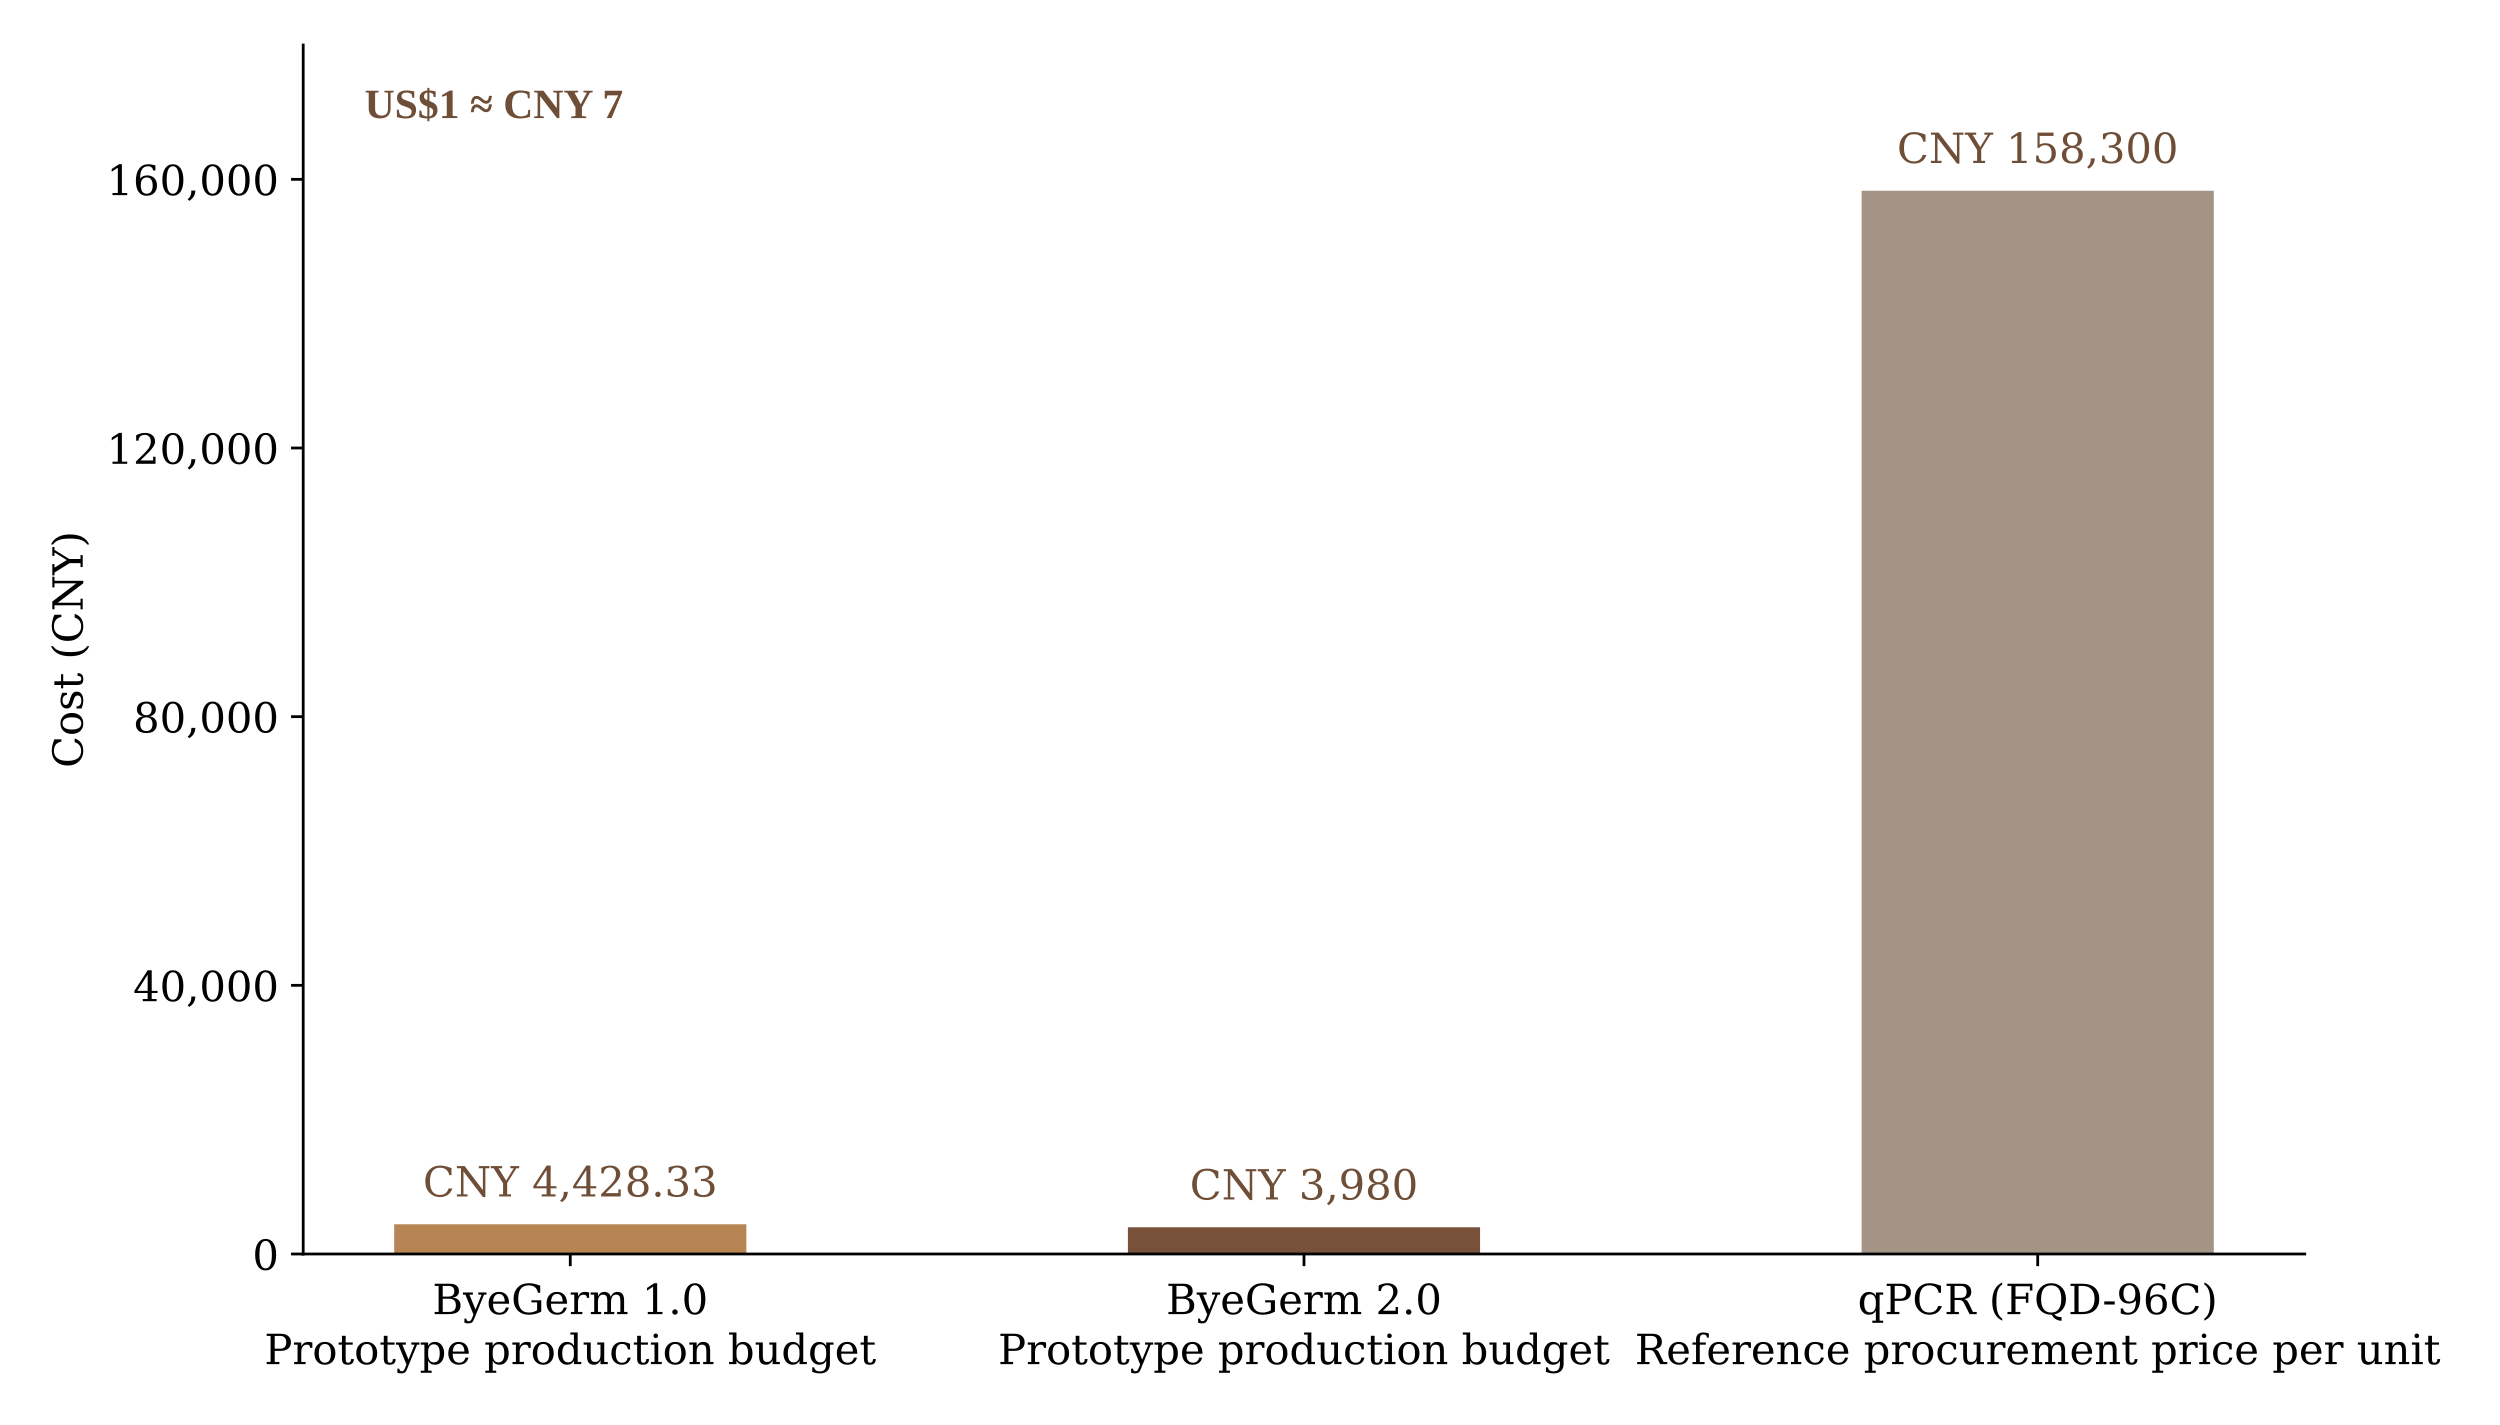
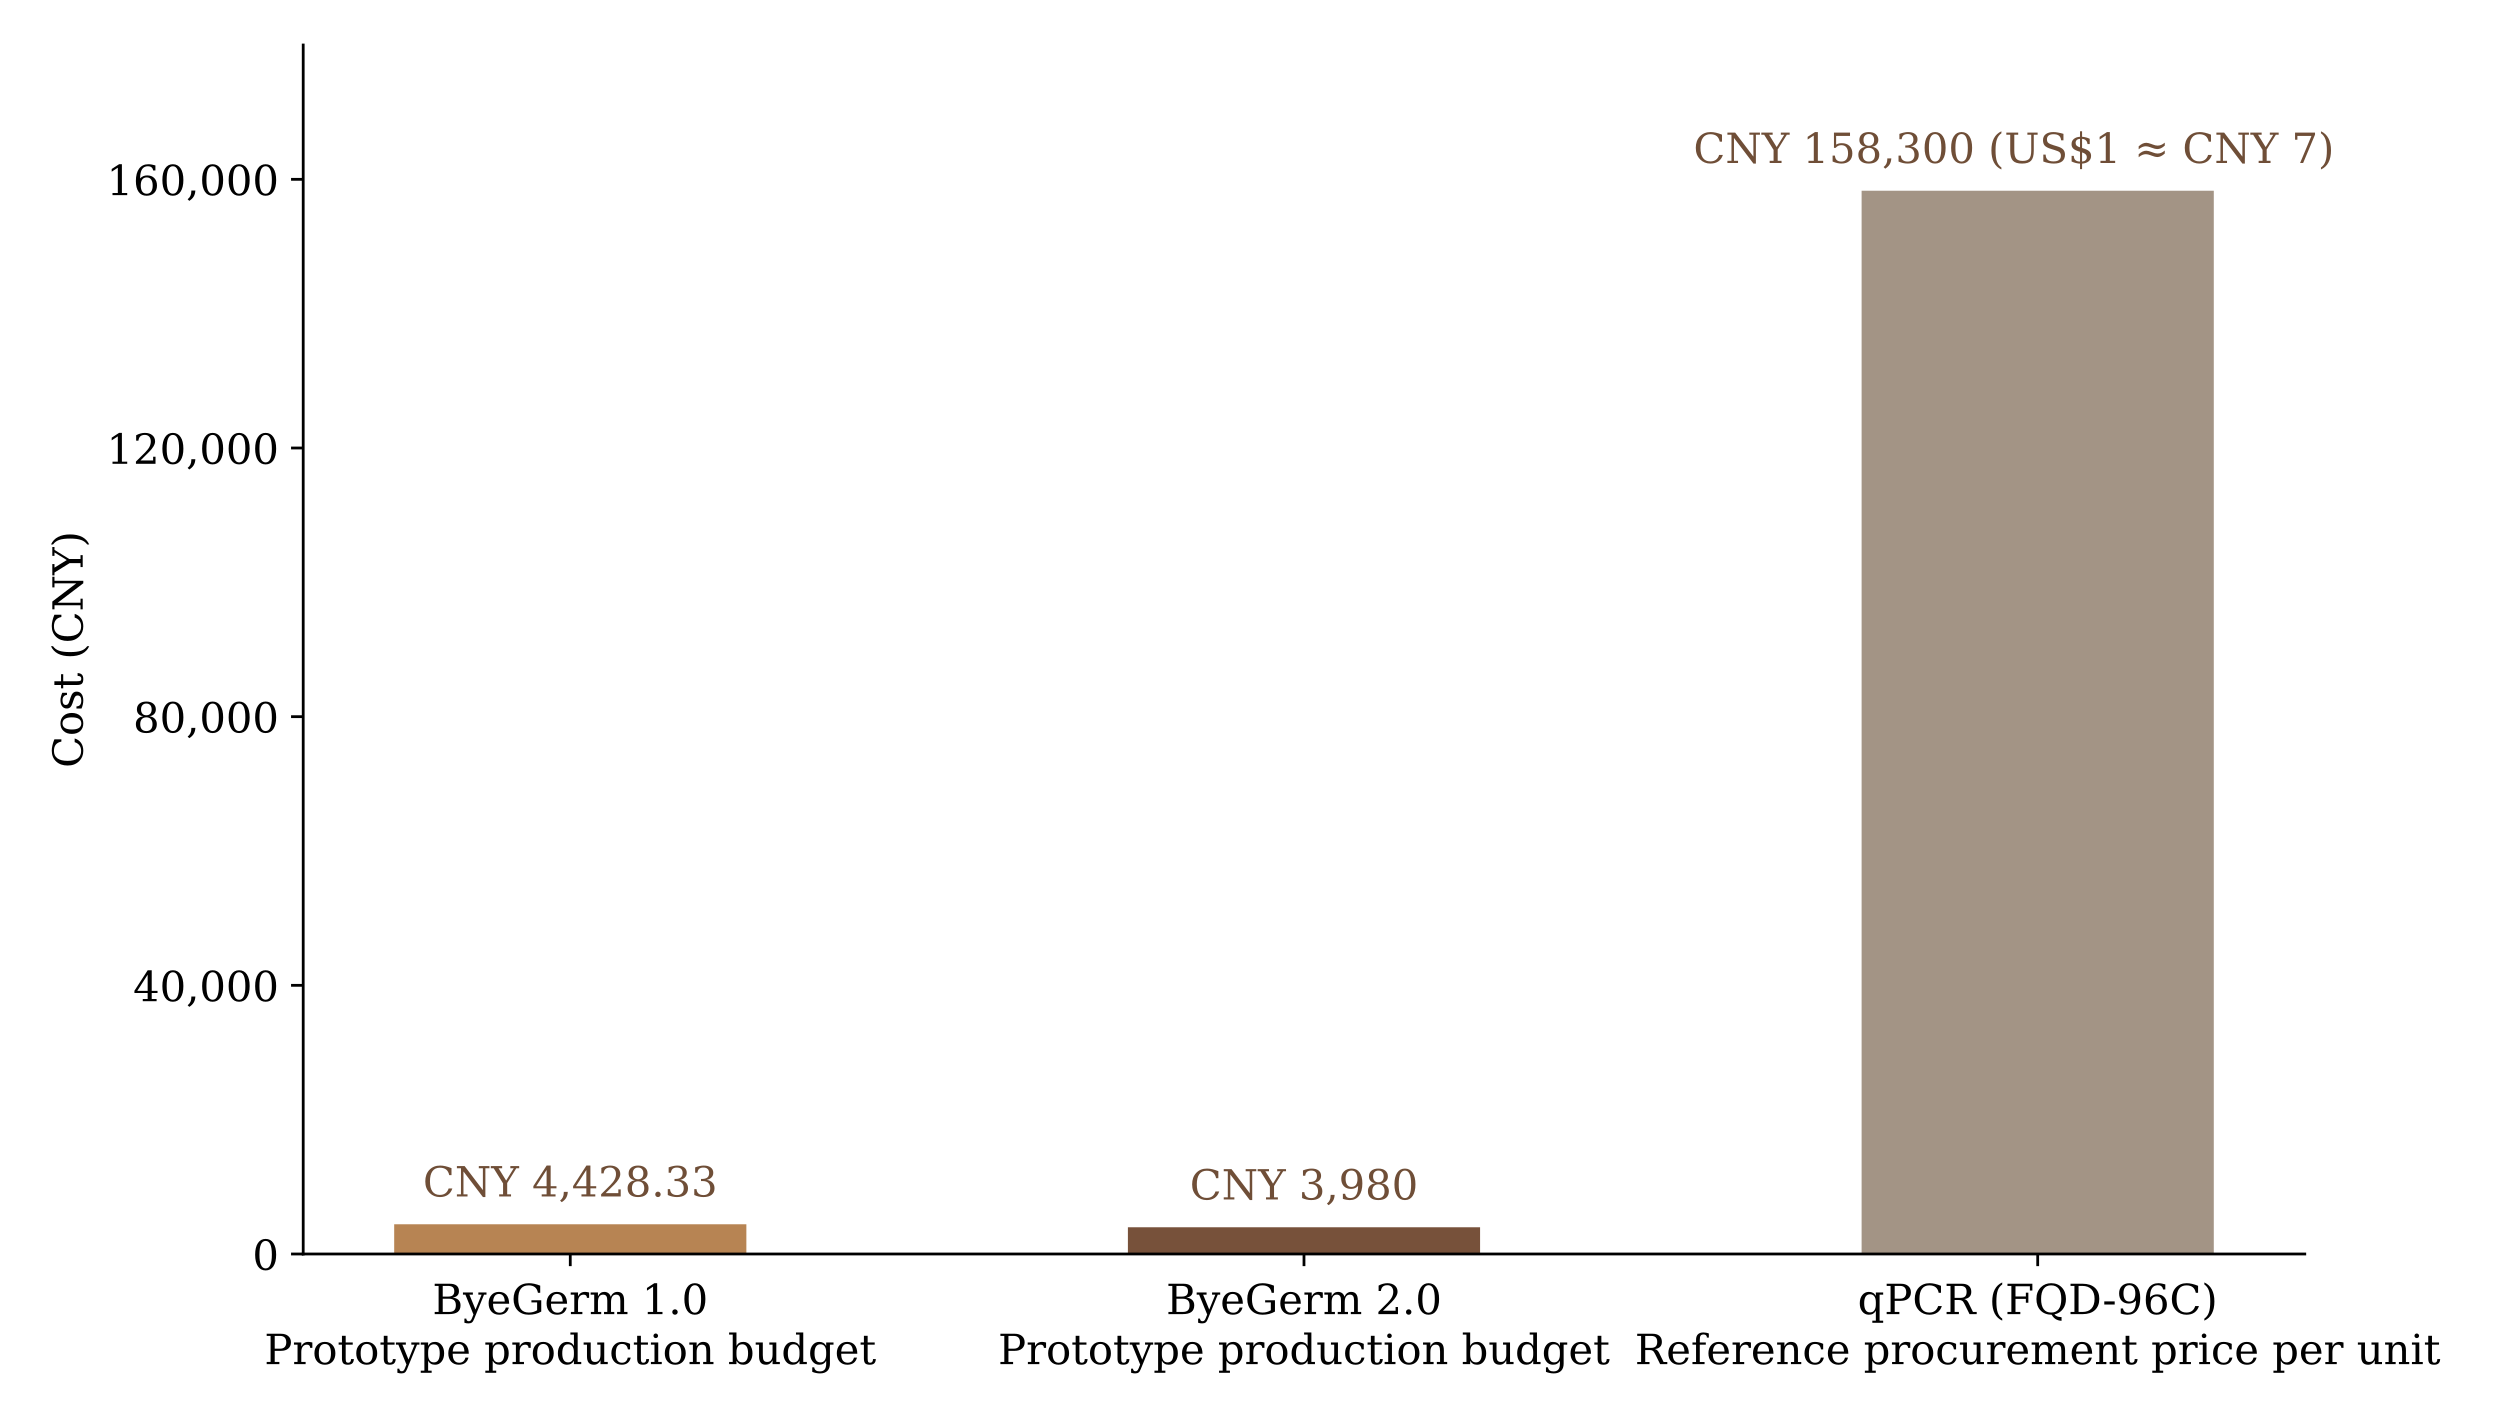
<svg xmlns="http://www.w3.org/2000/svg" xmlns:xlink="http://www.w3.org/1999/xlink" width="720pt" height="410.4pt" viewBox="0 0 720 410.4" version="1.1">
  <defs>
    <style type="text/css">*{stroke-linejoin: round; stroke-linecap: butt}</style>
  </defs>
  <g id="figure_1">
    <g id="patch_1">
      <path d="M 0 410.4 L 720 410.4 L 720 0 L 0 0 z " style="fill: #ffffff" />
    </g>
    <g id="axes_1">
      <g id="patch_2">
        <path d="M 87.323 361.15 L 663.775 361.15 L 663.775 12.96 L 87.323 12.96 z " style="fill: #ffffff" />
      </g>
      <g id="patch_3">
        <path d="M 113.525 361.15 L 214.954 361.15 L 214.954 352.584 L 113.525 352.584 z " clip-path="url(#pa1851008ef)" style="fill: #b78453" />
      </g>
      <g id="patch_4">
        <path d="M 324.834 361.15 L 426.263 361.15 L 426.263 353.451 L 324.834 353.451 z " clip-path="url(#pa1851008ef)" style="fill: #77513a" />
      </g>
      <g id="patch_5">
        <path d="M 536.144 361.15 L 637.572 361.15 L 637.572 54.936 L 536.144 54.936 z " clip-path="url(#pa1851008ef)" style="fill: #a39485" />
      </g>
      <g id="matplotlib.axis_1">
        <g id="xtick_1">
          <g id="line2d_1">
            <defs>
              <path id="mf34ca6249b" d="M 0 0 L 0 3.5 " style="stroke: #000000; stroke-width: 0.8" />
            </defs>
            <g>
              <use xlink:href="#mf34ca6249b" x="164.239" y="361.15" style="stroke: #000000; stroke-width: 0.8" />
            </g>
          </g>
          <g id="text_1">
            <text style="font-size: 12px; font-family: 'DejaVu Serif', 'Bitstream Vera Serif', 'Computer Modern Roman', 'New Century Schoolbook', 'Century Schoolbook L', 'Utopia', 'ITC Bookman', 'Bookman', 'Nimbus Roman No9 L', 'Times New Roman', 'Times', 'Palatino', 'Charter', serif" transform="translate(124.5381 378.468)">ByeGerm 1.0</text>
            <text style="font-size: 12px; font-family: 'DejaVu Serif', 'Bitstream Vera Serif', 'Computer Modern Roman', 'New Century Schoolbook', 'Century Schoolbook L', 'Utopia', 'ITC Bookman', 'Bookman', 'Nimbus Roman No9 L', 'Times New Roman', 'Times', 'Palatino', 'Charter', serif" transform="translate(76.14908 392.8713)">Prototype production budget</text>
          </g>
        </g>
        <g id="xtick_2">
          <g id="line2d_2">
            <g>
              <use xlink:href="#mf34ca6249b" x="375.549" y="361.15" style="stroke: #000000; stroke-width: 0.8" />
            </g>
          </g>
          <g id="text_2">
            <text style="font-size: 12px; font-family: 'DejaVu Serif', 'Bitstream Vera Serif', 'Computer Modern Roman', 'New Century Schoolbook', 'Century Schoolbook L', 'Utopia', 'ITC Bookman', 'Bookman', 'Nimbus Roman No9 L', 'Times New Roman', 'Times', 'Palatino', 'Charter', serif" transform="translate(335.8474 378.468)">ByeGerm 2.0</text>
            <text style="font-size: 12px; font-family: 'DejaVu Serif', 'Bitstream Vera Serif', 'Computer Modern Roman', 'New Century Schoolbook', 'Century Schoolbook L', 'Utopia', 'ITC Bookman', 'Bookman', 'Nimbus Roman No9 L', 'Times New Roman', 'Times', 'Palatino', 'Charter', serif" transform="translate(287.4584 392.8713)">Prototype production budget</text>
          </g>
        </g>
        <g id="xtick_3">
          <g id="line2d_3">
            <g>
              <use xlink:href="#mf34ca6249b" x="586.858" y="361.15" style="stroke: #000000; stroke-width: 0.8" />
            </g>
          </g>
          <g id="text_3">
            <text style="font-size: 12px; font-family: 'DejaVu Serif', 'Bitstream Vera Serif', 'Computer Modern Roman', 'New Century Schoolbook', 'Century Schoolbook L', 'Utopia', 'ITC Bookman', 'Bookman', 'Nimbus Roman No9 L', 'Times New Roman', 'Times', 'Palatino', 'Charter', serif" transform="translate(535.0245 378.469)">qPCR (FQD-96C)</text>
            <text style="font-size: 12px; font-family: 'DejaVu Serif', 'Bitstream Vera Serif', 'Computer Modern Roman', 'New Century Schoolbook', 'Century Schoolbook L', 'Utopia', 'ITC Bookman', 'Bookman', 'Nimbus Roman No9 L', 'Times New Roman', 'Times', 'Palatino', 'Charter', serif" transform="translate(470.8555 392.8723)">Reference procurement price per unit</text>
          </g>
        </g>
      </g>
      <g id="matplotlib.axis_2">
        <g id="ytick_1">
          <g id="line2d_4">
            <defs>
              <path id="m154388cb4c" d="M 0 0 L -3.5 0 " style="stroke: #000000; stroke-width: 0.8" />
            </defs>
            <g>
              <use xlink:href="#m154388cb4c" x="87.323" y="361.15" style="stroke: #000000; stroke-width: 0.8" />
            </g>
          </g>
          <g id="text_4">
            <text style="font-size: 12px; font-family: 'DejaVu Serif', 'Bitstream Vera Serif', 'Computer Modern Roman', 'New Century Schoolbook', 'Century Schoolbook L', 'Utopia', 'ITC Bookman', 'Bookman', 'Nimbus Roman No9 L', 'Times New Roman', 'Times', 'Palatino', 'Charter', serif; text-anchor: end" x="80.323" y="365.708" transform="rotate(-0 80.32281 365.7083)">0</text>
          </g>
        </g>
        <g id="ytick_2">
          <g id="line2d_5">
            <g>
              <use xlink:href="#m154388cb4c" x="87.323" y="283.774" style="stroke: #000000; stroke-width: 0.8" />
            </g>
          </g>
          <g id="text_5">
            <text style="font-size: 12px; font-family: 'DejaVu Serif', 'Bitstream Vera Serif', 'Computer Modern Roman', 'New Century Schoolbook', 'Century Schoolbook L', 'Utopia', 'ITC Bookman', 'Bookman', 'Nimbus Roman No9 L', 'Times New Roman', 'Times', 'Palatino', 'Charter', serif; text-anchor: end" x="80.323" y="288.333" transform="rotate(-0 80.32281 288.3328)">40,000</text>
          </g>
        </g>
        <g id="ytick_3">
          <g id="line2d_6">
            <g>
              <use xlink:href="#m154388cb4c" x="87.323" y="206.399" style="stroke: #000000; stroke-width: 0.8" />
            </g>
          </g>
          <g id="text_6">
            <text style="font-size: 12px; font-family: 'DejaVu Serif', 'Bitstream Vera Serif', 'Computer Modern Roman', 'New Century Schoolbook', 'Century Schoolbook L', 'Utopia', 'ITC Bookman', 'Bookman', 'Nimbus Roman No9 L', 'Times New Roman', 'Times', 'Palatino', 'Charter', serif; text-anchor: end" x="80.323" y="210.957" transform="rotate(-0 80.32281 210.9573)">80,000</text>
          </g>
        </g>
        <g id="ytick_4">
          <g id="line2d_7">
            <g>
              <use xlink:href="#m154388cb4c" x="87.323" y="129.023" style="stroke: #000000; stroke-width: 0.8" />
            </g>
          </g>
          <g id="text_7">
            <text style="font-size: 12px; font-family: 'DejaVu Serif', 'Bitstream Vera Serif', 'Computer Modern Roman', 'New Century Schoolbook', 'Century Schoolbook L', 'Utopia', 'ITC Bookman', 'Bookman', 'Nimbus Roman No9 L', 'Times New Roman', 'Times', 'Palatino', 'Charter', serif; text-anchor: end" x="80.323" y="133.582" transform="rotate(-0 80.32281 133.5818)">120,000</text>
          </g>
        </g>
        <g id="ytick_5">
          <g id="line2d_8">
            <g>
              <use xlink:href="#m154388cb4c" x="87.323" y="51.648" style="stroke: #000000; stroke-width: 0.8" />
            </g>
          </g>
          <g id="text_8">
            <text style="font-size: 12px; font-family: 'DejaVu Serif', 'Bitstream Vera Serif', 'Computer Modern Roman', 'New Century Schoolbook', 'Century Schoolbook L', 'Utopia', 'ITC Bookman', 'Bookman', 'Nimbus Roman No9 L', 'Times New Roman', 'Times', 'Palatino', 'Charter', serif; text-anchor: end" x="80.323" y="56.206" transform="rotate(-0 80.32281 56.20634)">160,000</text>
          </g>
        </g>
        <g id="text_9">
          <text style="font-size: 12px; font-family: 'DejaVu Serif', 'Bitstream Vera Serif', 'Computer Modern Roman', 'New Century Schoolbook', 'Century Schoolbook L', 'Utopia', 'ITC Bookman', 'Bookman', 'Nimbus Roman No9 L', 'Times New Roman', 'Times', 'Palatino', 'Charter', serif; text-anchor: middle" x="23.816" y="187.055" transform="rotate(-90 23.81625 187.0548)">Cost (CNY)</text>
        </g>
      </g>
      <g id="patch_6">
        <path d="M 87.323 361.15 L 87.323 12.96 " style="fill: none; stroke: #000000; stroke-width: 0.8; stroke-linejoin: miter; stroke-linecap: square" />
      </g>
      <g id="patch_7">
        <path d="M 87.323 361.15 L 663.775 361.15 " style="fill: none; stroke: #000000; stroke-width: 0.8; stroke-linejoin: miter; stroke-linecap: square" />
      </g>
      <g id="text_10">
        <text style="font-size: 12px; font-family: 'DejaVu Serif', 'Bitstream Vera Serif', 'Computer Modern Roman', 'New Century Schoolbook', 'Century Schoolbook L', 'Utopia', 'ITC Bookman', 'Bookman', 'Nimbus Roman No9 L', 'Times New Roman', 'Times', 'Palatino', 'Charter', serif; text-anchor: middle; fill: #6f4e37" x="164.239" y="344.584" transform="rotate(-0 164.2394 344.5836)">CNY 4,428.33</text>
      </g>
      <g id="text_11">
        <text style="font-size: 12px; font-family: 'DejaVu Serif', 'Bitstream Vera Serif', 'Computer Modern Roman', 'New Century Schoolbook', 'Century Schoolbook L', 'Utopia', 'ITC Bookman', 'Bookman', 'Nimbus Roman No9 L', 'Times New Roman', 'Times', 'Palatino', 'Charter', serif; text-anchor: middle; fill: #6f4e37" x="375.549" y="345.451" transform="rotate(-0 375.5487 345.4508)">CNY 3,980</text>
      </g>
      <g id="text_12">
-         <text style="font-size: 12px; font-family: 'DejaVu Serif', 'Bitstream Vera Serif', 'Computer Modern Roman', 'New Century Schoolbook', 'Century Schoolbook L', 'Utopia', 'ITC Bookman', 'Bookman', 'Nimbus Roman No9 L', 'Times New Roman', 'Times', 'Palatino', 'Charter', serif; text-anchor: middle; fill: #6f4e37" x="586.858" y="46.936" transform="rotate(-0 586.858 46.9362)">CNY 158,300</text>
+         <text style="font-size: 12px; font-family: 'DejaVu Serif', 'Bitstream Vera Serif', 'Computer Modern Roman', 'New Century Schoolbook', 'Century Schoolbook L', 'Utopia', 'ITC Bookman', 'Bookman', 'Nimbus Roman No9 L', 'Times New Roman', 'Times', 'Palatino', 'Charter', serif; text-anchor: middle; fill: #6f4e37" x="580" y="46.936">CNY 158,300 (US$1 ≈ CNY 7)</text>
      </g>
    </g>
  </g>
  <defs>
    <clipPath id="pa1851008ef">
      <rect x="87.323" y="12.96" width="576.452" height="348.19" />
    </clipPath>
  </defs>
-   <g id="exchange-rate">
-     <text x="105" y="34" fill="#6f4e37" style="font: 700 12px 'Times New Roman', Times, serif">US$1 ≈ CNY 7</text>
-   </g>
</svg>
